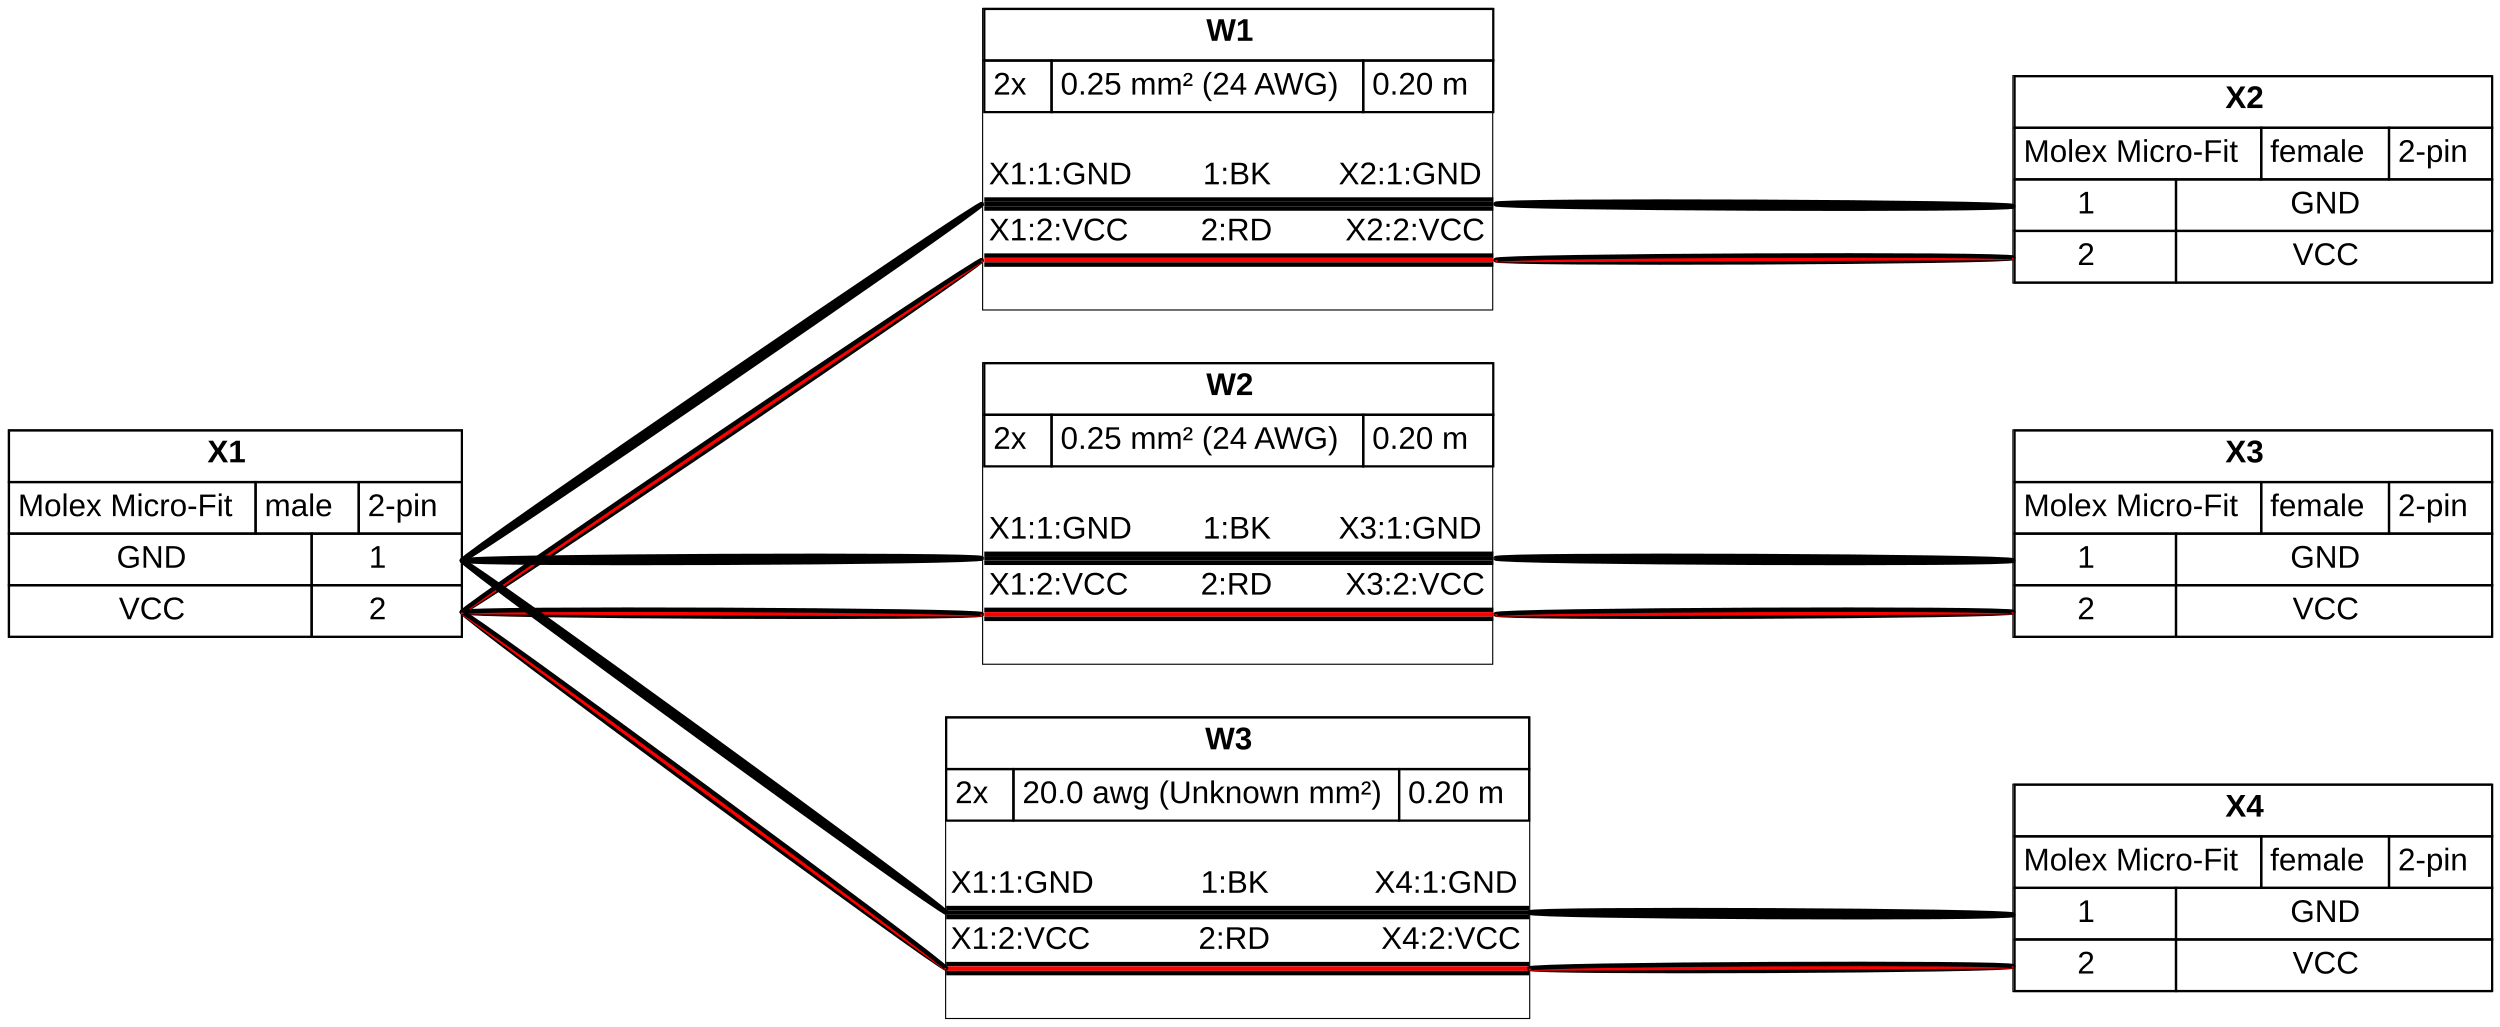
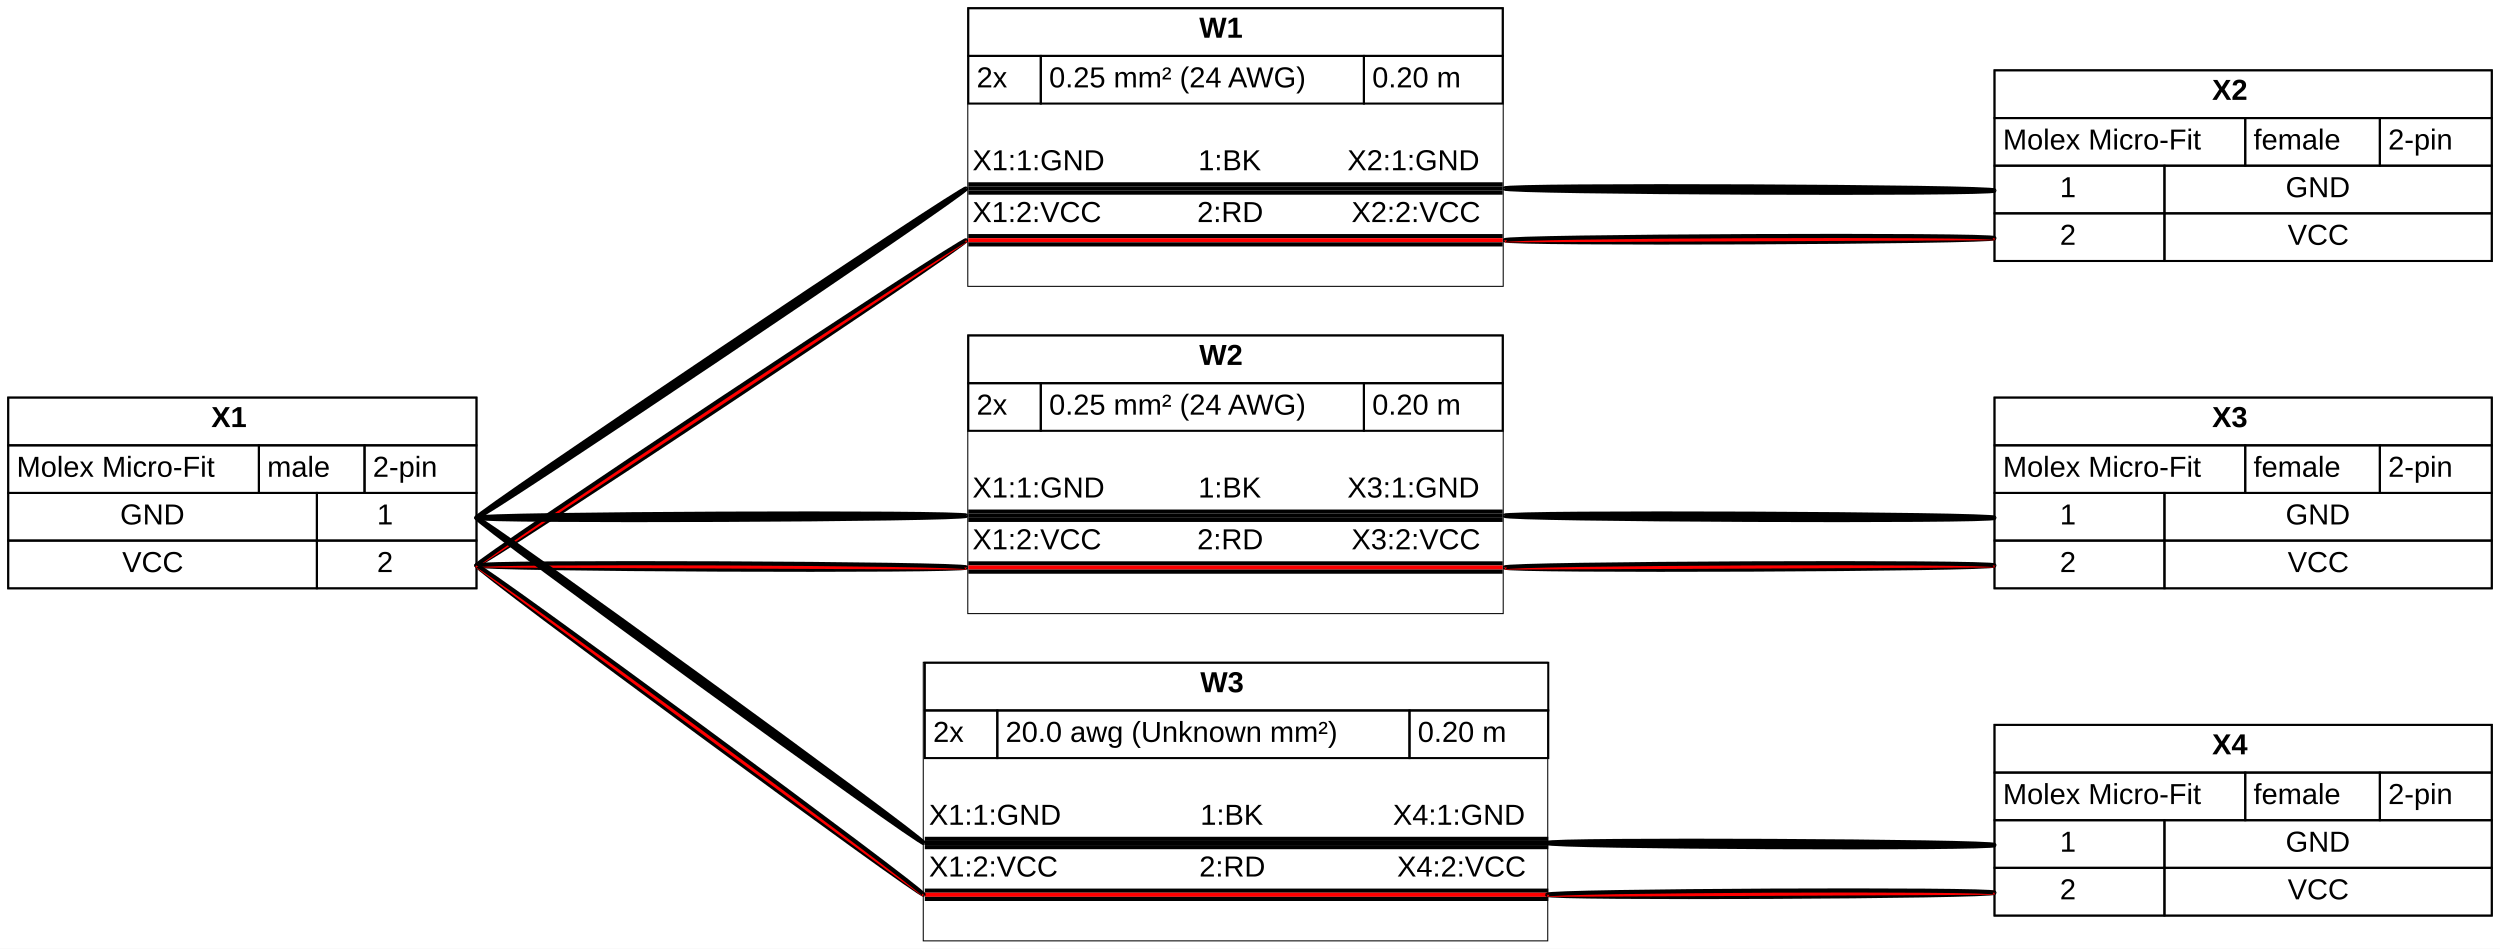
- <svg xmlns="http://www.w3.org/2000/svg" width="1115pt" height="458pt" viewBox="0.00 0.00 1115.00 458.00">
+ <svg xmlns="http://www.w3.org/2000/svg" width="1207pt" height="458pt" viewBox="0.00 0.00 1207.00 458.00">
  <g id="graph0" class="graph" transform="scale(1 1) rotate(0) translate(4 454)">
-     <polygon fill="#ffffff" stroke="transparent" points="-4,4 -4,-454 1111,-454 1111,4 -4,4" />
+     <polygon fill="#ffffff" stroke="transparent" points="-4,4 -4,-454 1203,-454 1203,4 -4,4" />
    <g id="node1" class="node">
-       <polygon fill="#ffffff" stroke="black" points="202,-262 0,-262 0,-170 202,-170 202,-262" />
-       <polygon fill="#ffffff" stroke="transparent" points="0,-170 0,-262 202,-262 202,-170 0,-170" />
-       <polygon fill="#ffffff" stroke="transparent" points="0,-239 0,-262 202,-262 202,-239 0,-239" />
-       <polygon fill="none" stroke="black" points="0,-239 0,-262 202,-262 202,-239 0,-239" />
-       <text text-anchor="start" x="84.5" y="-247.8" font-family="arial" font-size="14.00"> </text>
-       <text text-anchor="start" x="88.5" y="-247.8" font-family="arial" font-weight="bold" font-size="14.00"> X1 </text>
-       <text text-anchor="start" x="113.5" y="-247.8" font-family="arial" font-size="14.00"> </text>
-       <polygon fill="none" stroke="black" points="0,-216 0,-239 110,-239 110,-216 0,-216" />
+       <polygon fill="#ffffff" stroke="black" points="226,-262 0,-262 0,-170 226,-170 226,-262" />
+       <polygon fill="#ffffff" stroke="transparent" points="0,-170 0,-262 226,-262 226,-170 0,-170" />
+       <polygon fill="#ffffff" stroke="transparent" points="0,-239 0,-262 226,-262 226,-239 0,-239" />
+       <polygon fill="none" stroke="black" points="0,-239 0,-262 226,-262 226,-239 0,-239" />
+       <text text-anchor="start" x="93" y="-247.8" font-family="arial" font-size="14.00"> </text>
+       <text text-anchor="start" x="98" y="-247.8" font-family="arial" font-weight="bold" font-size="14.00"> X1 </text>
+       <text text-anchor="start" x="128" y="-247.8" font-family="arial" font-size="14.00"> </text>
+       <polygon fill="none" stroke="black" points="0,-216 0,-239 121,-239 121,-216 0,-216" />
      <text text-anchor="start" x="4" y="-223.8" font-family="arial" font-size="14.00"> Molex Micro-Fit </text>
-       <polygon fill="none" stroke="black" points="110,-216 110,-239 156,-239 156,-216 110,-216" />
-       <text text-anchor="start" x="114" y="-223.8" font-family="arial" font-size="14.00"> male </text>
-       <polygon fill="none" stroke="black" points="156,-216 156,-239 202,-239 202,-216 156,-216" />
-       <text text-anchor="start" x="160" y="-223.8" font-family="arial" font-size="14.00"> 2-pin </text>
-       <polygon fill="none" stroke="black" points="0,-193 0,-216 135,-216 135,-193 0,-193" />
-       <text text-anchor="start" x="48" y="-200.8" font-family="arial" font-size="14.00"> GND </text>
-       <polygon fill="none" stroke="black" points="135,-193 135,-216 202,-216 202,-193 135,-193" />
-       <text text-anchor="start" x="160.5" y="-200.8" font-family="arial" font-size="14.00"> 1 </text>
-       <polygon fill="none" stroke="black" points="0,-170 0,-193 135,-193 135,-170 0,-170" />
-       <text text-anchor="start" x="49" y="-177.8" font-family="arial" font-size="14.00"> VCC </text>
-       <polygon fill="none" stroke="black" points="135,-170 135,-193 202,-193 202,-170 135,-170" />
-       <text text-anchor="start" x="160.5" y="-177.8" font-family="arial" font-size="14.00"> 2 </text>
+       <polygon fill="none" stroke="black" points="121,-216 121,-239 172,-239 172,-216 121,-216" />
+       <text text-anchor="start" x="125" y="-223.8" font-family="arial" font-size="14.00"> male </text>
+       <polygon fill="none" stroke="black" points="172,-216 172,-239 226,-239 226,-216 172,-216" />
+       <text text-anchor="start" x="176" y="-223.8" font-family="arial" font-size="14.00"> 2-pin </text>
+       <polygon fill="none" stroke="black" points="0,-193 0,-216 149,-216 149,-193 0,-193" />
+       <text text-anchor="start" x="54" y="-200.8" font-family="arial" font-size="14.00"> GND </text>
+       <polygon fill="none" stroke="black" points="149,-193 149,-216 226,-216 226,-193 149,-193" />
+       <text text-anchor="start" x="178" y="-200.8" font-family="arial" font-size="14.00"> 1 </text>
+       <polygon fill="none" stroke="black" points="0,-170 0,-193 149,-193 149,-170 0,-170" />
+       <text text-anchor="start" x="55" y="-177.8" font-family="arial" font-size="14.00"> VCC </text>
+       <polygon fill="none" stroke="black" points="149,-170 149,-193 226,-193 226,-170 149,-170" />
+       <text text-anchor="start" x="178" y="-177.8" font-family="arial" font-size="14.00"> 2 </text>
    </g>
    <g id="node5" class="node">
-       <polygon fill="#ffffff" stroke="black" points="661.5,-450 434.5,-450 434.5,-316 661.5,-316 661.5,-450" />
-       <polygon fill="#ffffff" stroke="transparent" points="434.5,-316 434.5,-450 661.5,-450 661.5,-316 434.5,-316" />
-       <polygon fill="#ffffff" stroke="transparent" points="435,-427 435,-450 662,-450 662,-427 435,-427" />
-       <polygon fill="none" stroke="black" points="435,-427 435,-450 662,-450 662,-427 435,-427" />
-       <text text-anchor="start" x="530" y="-435.8" font-family="arial" font-size="14.00"> </text>
-       <text text-anchor="start" x="534" y="-435.8" font-family="arial" font-weight="bold" font-size="14.00"> W1 </text>
-       <text text-anchor="start" x="563" y="-435.8" font-family="arial" font-size="14.00"> </text>
-       <polygon fill="none" stroke="black" points="435,-404 435,-427 465,-427 465,-404 435,-404" />
-       <text text-anchor="start" x="439" y="-411.8" font-family="arial" font-size="14.00"> 2x </text>
-       <polygon fill="none" stroke="black" points="465,-404 465,-427 604,-427 604,-404 465,-404" />
-       <text text-anchor="start" x="469" y="-411.8" font-family="arial" font-size="14.00"> 0.25 mm² (24 AWG) </text>
-       <polygon fill="none" stroke="black" points="604,-404 604,-427 662,-427 662,-404 604,-404" />
-       <text text-anchor="start" x="608" y="-411.8" font-family="arial" font-size="14.00"> 0.20 m </text>
-       <text text-anchor="start" x="472.5" y="-390.8" font-family="arial" font-size="14.00"> </text>
-       <text text-anchor="start" x="437" y="-371.8" font-family="arial" font-size="14.00"> X1:1:GND </text>
-       <text text-anchor="start" x="518.5" y="-371.8" font-family="arial" font-size="14.00"> </text>
-       <text text-anchor="start" x="532.5" y="-371.8" font-family="arial" font-size="14.00"> 1:BK </text>
-       <text text-anchor="start" x="579" y="-371.8" font-family="arial" font-size="14.00"> </text>
-       <text text-anchor="start" x="593" y="-371.8" font-family="arial" font-size="14.00"> X2:1:GND</text>
-       <polygon fill="#000000" stroke="transparent" points="435,-364 435,-366 662,-366 662,-364 435,-364" />
-       <polygon fill="#000000" stroke="transparent" points="435,-362 435,-364 662,-364 662,-362 435,-362" />
-       <polygon fill="#000000" stroke="transparent" points="435,-360 435,-362 662,-362 662,-360 435,-360" />
-       <text text-anchor="start" x="437" y="-346.8" font-family="arial" font-size="14.00"> X1:2:VCC </text>
-       <text text-anchor="start" x="518.5" y="-346.8" font-family="arial" font-size="14.00"> </text>
-       <text text-anchor="start" x="531.5" y="-346.8" font-family="arial" font-size="14.00"> 2:RD </text>
-       <text text-anchor="start" x="579" y="-346.8" font-family="arial" font-size="14.00"> </text>
-       <text text-anchor="start" x="596" y="-346.8" font-family="arial" font-size="14.00"> X2:2:VCC</text>
-       <polygon fill="#000000" stroke="transparent" points="435,-339 435,-341 662,-341 662,-339 435,-339" />
-       <polygon fill="#ff0000" stroke="transparent" points="435,-337 435,-339 662,-339 662,-337 435,-337" />
-       <polygon fill="#000000" stroke="transparent" points="435,-335 435,-337 662,-337 662,-335 435,-335" />
-       <text text-anchor="start" x="472.5" y="-321.8" font-family="arial" font-size="14.00"> </text>
+       <polygon fill="#ffffff" stroke="black" points="721.5,-450 463.5,-450 463.5,-316 721.5,-316 721.5,-450" />
+       <polygon fill="#ffffff" stroke="transparent" points="463.5,-316 463.5,-450 721.5,-450 721.5,-316 463.5,-316" />
+       <polygon fill="#ffffff" stroke="transparent" points="463.5,-427 463.5,-450 721.5,-450 721.5,-427 463.5,-427" />
+       <polygon fill="none" stroke="black" points="463.5,-427 463.5,-450 721.5,-450 721.5,-427 463.5,-427" />
+       <text text-anchor="start" x="570" y="-435.8" font-family="arial" font-size="14.00"> </text>
+       <text text-anchor="start" x="575" y="-435.8" font-family="arial" font-weight="bold" font-size="14.00"> W1 </text>
+       <text text-anchor="start" x="610" y="-435.8" font-family="arial" font-size="14.00"> </text>
+       <polygon fill="none" stroke="black" points="463.5,-404 463.5,-427 498.5,-427 498.5,-404 463.5,-404" />
+       <text text-anchor="start" x="467.5" y="-411.8" font-family="arial" font-size="14.00"> 2x </text>
+       <polygon fill="none" stroke="black" points="498.5,-404 498.5,-427 654.5,-427 654.5,-404 498.5,-404" />
+       <text text-anchor="start" x="502.5" y="-411.8" font-family="arial" font-size="14.00"> 0.25 mm² (24 AWG) </text>
+       <polygon fill="none" stroke="black" points="654.5,-404 654.5,-427 721.5,-427 721.5,-404 654.5,-404" />
+       <text text-anchor="start" x="658.5" y="-411.8" font-family="arial" font-size="14.00"> 0.20 m </text>
+       <text text-anchor="start" x="505.5" y="-390.8" font-family="arial" font-size="14.00"> </text>
+       <text text-anchor="start" x="465.5" y="-371.8" font-family="arial" font-size="14.00"> X1:1:GND </text>
+       <text text-anchor="start" x="558" y="-371.8" font-family="arial" font-size="14.00"> </text>
+       <text text-anchor="start" x="574.5" y="-371.8" font-family="arial" font-size="14.00"> 1:BK </text>
+       <text text-anchor="start" x="628" y="-371.8" font-family="arial" font-size="14.00"> </text>
+       <text text-anchor="start" x="646.5" y="-371.8" font-family="arial" font-size="14.00"> X2:1:GND</text>
+       <polygon fill="#000000" stroke="transparent" points="463.5,-364 463.5,-366 721.5,-366 721.5,-364 463.5,-364" />
+       <polygon fill="#000000" stroke="transparent" points="463.5,-362 463.5,-364 721.5,-364 721.5,-362 463.5,-362" />
+       <polygon fill="#000000" stroke="transparent" points="463.5,-360 463.5,-362 721.5,-362 721.5,-360 463.5,-360" />
+       <text text-anchor="start" x="465.5" y="-346.8" font-family="arial" font-size="14.00"> X1:2:VCC </text>
+       <text text-anchor="start" x="558" y="-346.8" font-family="arial" font-size="14.00"> </text>
+       <text text-anchor="start" x="574" y="-346.8" font-family="arial" font-size="14.00"> 2:RD </text>
+       <text text-anchor="start" x="628" y="-346.8" font-family="arial" font-size="14.00"> </text>
+       <text text-anchor="start" x="648.5" y="-346.8" font-family="arial" font-size="14.00"> X2:2:VCC</text>
+       <polygon fill="#000000" stroke="transparent" points="463.5,-339 463.5,-341 721.5,-341 721.5,-339 463.5,-339" />
+       <polygon fill="#ff0000" stroke="transparent" points="463.5,-337 463.5,-339 721.5,-339 721.5,-337 463.5,-337" />
+       <polygon fill="#000000" stroke="transparent" points="463.5,-335 463.5,-337 721.5,-337 721.5,-335 463.5,-335" />
+       <text text-anchor="start" x="505.5" y="-321.8" font-family="arial" font-size="14.00"> </text>
    </g>
    <g id="edge1" class="edge">
-       <path fill="none" stroke="#000000" stroke-width="2" d="M202,-204C203.13,-202.35 435.13,-361.35 434,-363" />
-       <path fill="none" stroke="#000000" stroke-width="2" d="M202,-204C202,-204 434,-363 434,-363" />
-       <path fill="none" stroke="#000000" stroke-width="2" d="M202,-204C200.87,-205.65 432.87,-364.65 434,-363" />
+       <path fill="none" stroke="#000000" stroke-width="2" d="M226,-204C227.12,-202.34 463.62,-361.34 462.5,-363" />
+       <path fill="none" stroke="#000000" stroke-width="2" d="M226,-204C226,-204 462.5,-363 462.5,-363" />
+       <path fill="none" stroke="#000000" stroke-width="2" d="M226,-204C224.88,-205.66 461.38,-364.66 462.5,-363" />
    </g>
    <g id="edge3" class="edge">
-       <path fill="none" stroke="#000000" stroke-width="2" d="M202,-181C203.12,-179.34 435.12,-336.34 434,-338" />
-       <path fill="none" stroke="#ff0000" stroke-width="2" d="M202,-181C202,-181 434,-338 434,-338" />
-       <path fill="none" stroke="#000000" stroke-width="2" d="M202,-181C200.88,-182.66 432.88,-339.66 434,-338" />
+       <path fill="none" stroke="#000000" stroke-width="2" d="M226,-181C227.11,-179.33 463.61,-336.33 462.5,-338" />
+       <path fill="none" stroke="#ff0000" stroke-width="2" d="M226,-181C226,-181 462.5,-338 462.5,-338" />
+       <path fill="none" stroke="#000000" stroke-width="2" d="M226,-181C224.89,-182.67 461.39,-339.67 462.5,-338" />
    </g>
    <g id="node6" class="node">
-       <polygon fill="#ffffff" stroke="black" points="661.5,-292 434.5,-292 434.5,-158 661.5,-158 661.5,-292" />
-       <polygon fill="#ffffff" stroke="transparent" points="434.5,-158 434.5,-292 661.5,-292 661.5,-158 434.5,-158" />
-       <polygon fill="#ffffff" stroke="transparent" points="435,-269 435,-292 662,-292 662,-269 435,-269" />
-       <polygon fill="none" stroke="black" points="435,-269 435,-292 662,-292 662,-269 435,-269" />
-       <text text-anchor="start" x="530" y="-277.8" font-family="arial" font-size="14.00"> </text>
-       <text text-anchor="start" x="534" y="-277.8" font-family="arial" font-weight="bold" font-size="14.00"> W2 </text>
-       <text text-anchor="start" x="563" y="-277.8" font-family="arial" font-size="14.00"> </text>
-       <polygon fill="none" stroke="black" points="435,-246 435,-269 465,-269 465,-246 435,-246" />
-       <text text-anchor="start" x="439" y="-253.8" font-family="arial" font-size="14.00"> 2x </text>
-       <polygon fill="none" stroke="black" points="465,-246 465,-269 604,-269 604,-246 465,-246" />
-       <text text-anchor="start" x="469" y="-253.8" font-family="arial" font-size="14.00"> 0.25 mm² (24 AWG) </text>
-       <polygon fill="none" stroke="black" points="604,-246 604,-269 662,-269 662,-246 604,-246" />
-       <text text-anchor="start" x="608" y="-253.8" font-family="arial" font-size="14.00"> 0.20 m </text>
-       <text text-anchor="start" x="472.5" y="-232.8" font-family="arial" font-size="14.00"> </text>
-       <text text-anchor="start" x="437" y="-213.8" font-family="arial" font-size="14.00"> X1:1:GND </text>
-       <text text-anchor="start" x="518.5" y="-213.8" font-family="arial" font-size="14.00"> </text>
-       <text text-anchor="start" x="532.5" y="-213.8" font-family="arial" font-size="14.00"> 1:BK </text>
-       <text text-anchor="start" x="579" y="-213.8" font-family="arial" font-size="14.00"> </text>
-       <text text-anchor="start" x="593" y="-213.8" font-family="arial" font-size="14.00"> X3:1:GND</text>
-       <polygon fill="#000000" stroke="transparent" points="435,-206 435,-208 662,-208 662,-206 435,-206" />
-       <polygon fill="#000000" stroke="transparent" points="435,-204 435,-206 662,-206 662,-204 435,-204" />
-       <polygon fill="#000000" stroke="transparent" points="435,-202 435,-204 662,-204 662,-202 435,-202" />
-       <text text-anchor="start" x="437" y="-188.8" font-family="arial" font-size="14.00"> X1:2:VCC </text>
-       <text text-anchor="start" x="518.5" y="-188.8" font-family="arial" font-size="14.00"> </text>
-       <text text-anchor="start" x="531.5" y="-188.8" font-family="arial" font-size="14.00"> 2:RD </text>
-       <text text-anchor="start" x="579" y="-188.8" font-family="arial" font-size="14.00"> </text>
-       <text text-anchor="start" x="596" y="-188.8" font-family="arial" font-size="14.00"> X3:2:VCC</text>
-       <polygon fill="#000000" stroke="transparent" points="435,-181 435,-183 662,-183 662,-181 435,-181" />
-       <polygon fill="#ff0000" stroke="transparent" points="435,-179 435,-181 662,-181 662,-179 435,-179" />
-       <polygon fill="#000000" stroke="transparent" points="435,-177 435,-179 662,-179 662,-177 435,-177" />
-       <text text-anchor="start" x="472.5" y="-163.8" font-family="arial" font-size="14.00"> </text>
+       <polygon fill="#ffffff" stroke="black" points="721.5,-292 463.5,-292 463.5,-158 721.5,-158 721.5,-292" />
+       <polygon fill="#ffffff" stroke="transparent" points="463.5,-158 463.5,-292 721.5,-292 721.5,-158 463.5,-158" />
+       <polygon fill="#ffffff" stroke="transparent" points="463.5,-269 463.5,-292 721.5,-292 721.5,-269 463.5,-269" />
+       <polygon fill="none" stroke="black" points="463.5,-269 463.5,-292 721.5,-292 721.5,-269 463.5,-269" />
+       <text text-anchor="start" x="570" y="-277.8" font-family="arial" font-size="14.00"> </text>
+       <text text-anchor="start" x="575" y="-277.8" font-family="arial" font-weight="bold" font-size="14.00"> W2 </text>
+       <text text-anchor="start" x="610" y="-277.8" font-family="arial" font-size="14.00"> </text>
+       <polygon fill="none" stroke="black" points="463.5,-246 463.5,-269 498.5,-269 498.5,-246 463.5,-246" />
+       <text text-anchor="start" x="467.5" y="-253.8" font-family="arial" font-size="14.00"> 2x </text>
+       <polygon fill="none" stroke="black" points="498.5,-246 498.5,-269 654.5,-269 654.5,-246 498.5,-246" />
+       <text text-anchor="start" x="502.5" y="-253.8" font-family="arial" font-size="14.00"> 0.25 mm² (24 AWG) </text>
+       <polygon fill="none" stroke="black" points="654.5,-246 654.5,-269 721.5,-269 721.5,-246 654.5,-246" />
+       <text text-anchor="start" x="658.5" y="-253.8" font-family="arial" font-size="14.00"> 0.20 m </text>
+       <text text-anchor="start" x="505.5" y="-232.8" font-family="arial" font-size="14.00"> </text>
+       <text text-anchor="start" x="465.5" y="-213.8" font-family="arial" font-size="14.00"> X1:1:GND </text>
+       <text text-anchor="start" x="558" y="-213.8" font-family="arial" font-size="14.00"> </text>
+       <text text-anchor="start" x="574.5" y="-213.8" font-family="arial" font-size="14.00"> 1:BK </text>
+       <text text-anchor="start" x="628" y="-213.8" font-family="arial" font-size="14.00"> </text>
+       <text text-anchor="start" x="646.5" y="-213.8" font-family="arial" font-size="14.00"> X3:1:GND</text>
+       <polygon fill="#000000" stroke="transparent" points="463.5,-206 463.5,-208 721.5,-208 721.5,-206 463.5,-206" />
+       <polygon fill="#000000" stroke="transparent" points="463.5,-204 463.5,-206 721.5,-206 721.5,-204 463.5,-204" />
+       <polygon fill="#000000" stroke="transparent" points="463.5,-202 463.5,-204 721.5,-204 721.5,-202 463.5,-202" />
+       <text text-anchor="start" x="465.5" y="-188.8" font-family="arial" font-size="14.00"> X1:2:VCC </text>
+       <text text-anchor="start" x="558" y="-188.8" font-family="arial" font-size="14.00"> </text>
+       <text text-anchor="start" x="574" y="-188.8" font-family="arial" font-size="14.00"> 2:RD </text>
+       <text text-anchor="start" x="628" y="-188.8" font-family="arial" font-size="14.00"> </text>
+       <text text-anchor="start" x="648.5" y="-188.8" font-family="arial" font-size="14.00"> X3:2:VCC</text>
+       <polygon fill="#000000" stroke="transparent" points="463.5,-181 463.5,-183 721.5,-183 721.5,-181 463.5,-181" />
+       <polygon fill="#ff0000" stroke="transparent" points="463.5,-179 463.5,-181 721.5,-181 721.5,-179 463.5,-179" />
+       <polygon fill="#000000" stroke="transparent" points="463.5,-177 463.5,-179 721.5,-179 721.5,-177 463.5,-177" />
+       <text text-anchor="start" x="505.5" y="-163.8" font-family="arial" font-size="14.00"> </text>
    </g>
    <g id="edge5" class="edge">
-       <path fill="none" stroke="#000000" stroke-width="2" d="M202,-204C202.01,-202 434.01,-203 434,-205" />
-       <path fill="none" stroke="#000000" stroke-width="2" d="M202,-204C202,-204 434,-205 434,-205" />
-       <path fill="none" stroke="#000000" stroke-width="2" d="M202,-204C201.99,-206 433.99,-207 434,-205" />
+       <path fill="none" stroke="#000000" stroke-width="2" d="M226,-204C226.01,-202 462.51,-203 462.5,-205" />
+       <path fill="none" stroke="#000000" stroke-width="2" d="M226,-204C226,-204 462.5,-205 462.5,-205" />
+       <path fill="none" stroke="#000000" stroke-width="2" d="M226,-204C225.99,-206 462.49,-207 462.5,-205" />
    </g>
    <g id="edge7" class="edge">
-       <path fill="none" stroke="#000000" stroke-width="2" d="M202,-181C201.99,-179 433.99,-178 434,-180" />
-       <path fill="none" stroke="#ff0000" stroke-width="2" d="M202,-181C202,-181 434,-180 434,-180" />
-       <path fill="none" stroke="#000000" stroke-width="2" d="M202,-181C202.01,-183 434.01,-182 434,-180" />
+       <path fill="none" stroke="#000000" stroke-width="2" d="M226,-181C225.99,-179 462.49,-178 462.5,-180" />
+       <path fill="none" stroke="#ff0000" stroke-width="2" d="M226,-181C226,-181 462.5,-180 462.5,-180" />
+       <path fill="none" stroke="#000000" stroke-width="2" d="M226,-181C226.01,-183 462.51,-182 462.5,-180" />
    </g>
    <g id="node7" class="node">
-       <polygon fill="#ffffff" stroke="black" points="678,-134 418,-134 418,0 678,0 678,-134" />
-       <polygon fill="#ffffff" stroke="transparent" points="418,0 418,-134 678,-134 678,0 418,0" />
-       <polygon fill="#ffffff" stroke="transparent" points="418,-111 418,-134 678,-134 678,-111 418,-111" />
-       <polygon fill="none" stroke="black" points="418,-111 418,-134 678,-134 678,-111 418,-111" />
-       <text text-anchor="start" x="529.5" y="-119.8" font-family="arial" font-size="14.00"> </text>
-       <text text-anchor="start" x="533.5" y="-119.8" font-family="arial" font-weight="bold" font-size="14.00"> W3 </text>
-       <text text-anchor="start" x="562.5" y="-119.8" font-family="arial" font-size="14.00"> </text>
-       <polygon fill="none" stroke="black" points="418,-88 418,-111 448,-111 448,-88 418,-88" />
-       <text text-anchor="start" x="422" y="-95.8" font-family="arial" font-size="14.00"> 2x </text>
-       <polygon fill="none" stroke="black" points="448,-88 448,-111 620,-111 620,-88 448,-88" />
-       <text text-anchor="start" x="452" y="-95.8" font-family="arial" font-size="14.00"> 20.0 awg (Unknown mm²) </text>
-       <polygon fill="none" stroke="black" points="620,-88 620,-111 678,-111 678,-88 620,-88" />
-       <text text-anchor="start" x="624" y="-95.8" font-family="arial" font-size="14.00"> 0.20 m </text>
-       <text text-anchor="start" x="459" y="-74.8" font-family="arial" font-size="14.00"> </text>
-       <text text-anchor="start" x="420" y="-55.8" font-family="arial" font-size="14.00"> X1:1:GND </text>
-       <text text-anchor="start" x="511.5" y="-55.8" font-family="arial" font-size="14.00"> </text>
-       <text text-anchor="start" x="531.5" y="-55.8" font-family="arial" font-size="14.00"> 1:BK </text>
-       <text text-anchor="start" x="584.5" y="-55.8" font-family="arial" font-size="14.00"> </text>
-       <text text-anchor="start" x="609" y="-55.8" font-family="arial" font-size="14.00"> X4:1:GND</text>
-       <polygon fill="#000000" stroke="transparent" points="418,-48 418,-50 678,-50 678,-48 418,-48" />
-       <polygon fill="#000000" stroke="transparent" points="418,-46 418,-48 678,-48 678,-46 418,-46" />
-       <polygon fill="#000000" stroke="transparent" points="418,-44 418,-46 678,-46 678,-44 418,-44" />
-       <text text-anchor="start" x="420" y="-30.8" font-family="arial" font-size="14.00"> X1:2:VCC </text>
-       <text text-anchor="start" x="511.5" y="-30.8" font-family="arial" font-size="14.00"> </text>
-       <text text-anchor="start" x="530.5" y="-30.8" font-family="arial" font-size="14.00"> 2:RD </text>
-       <text text-anchor="start" x="584.5" y="-30.8" font-family="arial" font-size="14.00"> </text>
-       <text text-anchor="start" x="612" y="-30.8" font-family="arial" font-size="14.00"> X4:2:VCC</text>
-       <polygon fill="#000000" stroke="transparent" points="418,-23 418,-25 678,-25 678,-23 418,-23" />
-       <polygon fill="#ff0000" stroke="transparent" points="418,-21 418,-23 678,-23 678,-21 418,-21" />
-       <polygon fill="#000000" stroke="transparent" points="418,-19 418,-21 678,-21 678,-19 418,-19" />
-       <text text-anchor="start" x="459" y="-5.8" font-family="arial" font-size="14.00"> </text>
+       <polygon fill="#ffffff" stroke="black" points="743,-134 442,-134 442,0 743,0 743,-134" />
+       <polygon fill="#ffffff" stroke="transparent" points="442,0 442,-134 743,-134 743,0 442,0" />
+       <polygon fill="#ffffff" stroke="transparent" points="442.5,-111 442.5,-134 743.5,-134 743.5,-111 442.5,-111" />
+       <polygon fill="none" stroke="black" points="442.5,-111 442.5,-134 743.5,-134 743.5,-111 442.5,-111" />
+       <text text-anchor="start" x="570.5" y="-119.8" font-family="arial" font-size="14.00"> </text>
+       <text text-anchor="start" x="575.5" y="-119.8" font-family="arial" font-weight="bold" font-size="14.00"> W3 </text>
+       <text text-anchor="start" x="610.5" y="-119.8" font-family="arial" font-size="14.00"> </text>
+       <polygon fill="none" stroke="black" points="442.5,-88 442.5,-111 477.5,-111 477.5,-88 442.5,-88" />
+       <text text-anchor="start" x="446.5" y="-95.8" font-family="arial" font-size="14.00"> 2x </text>
+       <polygon fill="none" stroke="black" points="477.5,-88 477.5,-111 676.5,-111 676.5,-88 477.5,-88" />
+       <text text-anchor="start" x="481.5" y="-95.8" font-family="arial" font-size="14.00"> 20.0 awg (Unknown mm²) </text>
+       <polygon fill="none" stroke="black" points="676.5,-88 676.5,-111 743.5,-111 743.5,-88 676.5,-88" />
+       <text text-anchor="start" x="680.5" y="-95.8" font-family="arial" font-size="14.00"> 0.20 m </text>
+       <text text-anchor="start" x="489" y="-74.8" font-family="arial" font-size="14.00"> </text>
+       <text text-anchor="start" x="444.5" y="-55.8" font-family="arial" font-size="14.00"> X1:1:GND </text>
+       <text text-anchor="start" x="550.5" y="-55.8" font-family="arial" font-size="14.00"> </text>
+       <text text-anchor="start" x="575.5" y="-55.8" font-family="arial" font-size="14.00"> 1:BK </text>
+       <text text-anchor="start" x="637" y="-55.8" font-family="arial" font-size="14.00"> </text>
+       <text text-anchor="start" x="668.5" y="-55.8" font-family="arial" font-size="14.00"> X4:1:GND</text>
+       <polygon fill="#000000" stroke="transparent" points="442.5,-48 442.5,-50 743.5,-50 743.5,-48 442.5,-48" />
+       <polygon fill="#000000" stroke="transparent" points="442.5,-46 442.5,-48 743.5,-48 743.5,-46 442.5,-46" />
+       <polygon fill="#000000" stroke="transparent" points="442.5,-44 442.5,-46 743.5,-46 743.5,-44 442.5,-44" />
+       <text text-anchor="start" x="444.5" y="-30.8" font-family="arial" font-size="14.00"> X1:2:VCC </text>
+       <text text-anchor="start" x="550.5" y="-30.8" font-family="arial" font-size="14.00"> </text>
+       <text text-anchor="start" x="575" y="-30.8" font-family="arial" font-size="14.00"> 2:RD </text>
+       <text text-anchor="start" x="637" y="-30.8" font-family="arial" font-size="14.00"> </text>
+       <text text-anchor="start" x="670.5" y="-30.8" font-family="arial" font-size="14.00"> X4:2:VCC</text>
+       <polygon fill="#000000" stroke="transparent" points="442.5,-23 442.5,-25 743.5,-25 743.5,-23 442.5,-23" />
+       <polygon fill="#ff0000" stroke="transparent" points="442.5,-21 442.5,-23 743.5,-23 743.5,-21 442.5,-21" />
+       <polygon fill="#000000" stroke="transparent" points="442.5,-19 442.5,-21 743.5,-21 743.5,-19 442.5,-19" />
+       <text text-anchor="start" x="489" y="-5.8" font-family="arial" font-size="14.00"> </text>
    </g>
    <g id="edge9" class="edge">
-       <path fill="none" stroke="#000000" stroke-width="2" d="M202,-204C200.82,-202.38 416.82,-45.38 418,-47" />
-       <path fill="none" stroke="#000000" stroke-width="2" d="M202,-204C202,-204 418,-47 418,-47" />
-       <path fill="none" stroke="#000000" stroke-width="2" d="M202,-204C203.18,-205.62 419.18,-48.62 418,-47" />
+       <path fill="none" stroke="#000000" stroke-width="2" d="M226,-204C224.82,-202.38 440.82,-45.38 442,-47" />
+       <path fill="none" stroke="#000000" stroke-width="2" d="M226,-204C226,-204 442,-47 442,-47" />
+       <path fill="none" stroke="#000000" stroke-width="2" d="M226,-204C227.18,-205.62 443.18,-48.62 442,-47" />
    </g>
    <g id="edge11" class="edge">
-       <path fill="none" stroke="#000000" stroke-width="2" d="M202,-181C200.81,-179.39 416.81,-20.39 418,-22" />
-       <path fill="none" stroke="#ff0000" stroke-width="2" d="M202,-181C202,-181 418,-22 418,-22" />
-       <path fill="none" stroke="#000000" stroke-width="2" d="M202,-181C203.19,-182.61 419.19,-23.61 418,-22" />
+       <path fill="none" stroke="#000000" stroke-width="2" d="M226,-181C224.81,-179.39 440.81,-20.39 442,-22" />
+       <path fill="none" stroke="#ff0000" stroke-width="2" d="M226,-181C226,-181 442,-22 442,-22" />
+       <path fill="none" stroke="#000000" stroke-width="2" d="M226,-181C227.19,-182.61 443.19,-23.61 442,-22" />
    </g>
    <g id="node2" class="node">
-       <polygon fill="#ffffff" stroke="black" points="1107,-420 894,-420 894,-328 1107,-328 1107,-420" />
-       <polygon fill="#ffffff" stroke="transparent" points="894,-328 894,-420 1107,-420 1107,-328 894,-328" />
-       <polygon fill="#ffffff" stroke="transparent" points="894.5,-397 894.5,-420 1107.5,-420 1107.5,-397 894.5,-397" />
-       <polygon fill="none" stroke="black" points="894.5,-397 894.5,-420 1107.5,-420 1107.5,-397 894.5,-397" />
-       <text text-anchor="start" x="984.5" y="-405.8" font-family="arial" font-size="14.00"> </text>
-       <text text-anchor="start" x="988.5" y="-405.8" font-family="arial" font-weight="bold" font-size="14.00"> X2 </text>
-       <text text-anchor="start" x="1013.5" y="-405.8" font-family="arial" font-size="14.00"> </text>
-       <polygon fill="none" stroke="black" points="894.5,-374 894.5,-397 1004.5,-397 1004.5,-374 894.5,-374" />
-       <text text-anchor="start" x="898.5" y="-381.8" font-family="arial" font-size="14.00"> Molex Micro-Fit </text>
-       <polygon fill="none" stroke="black" points="1004.5,-374 1004.5,-397 1061.5,-397 1061.5,-374 1004.5,-374" />
-       <text text-anchor="start" x="1008.5" y="-381.8" font-family="arial" font-size="14.00"> female </text>
-       <polygon fill="none" stroke="black" points="1061.5,-374 1061.5,-397 1107.5,-397 1107.5,-374 1061.5,-374" />
-       <text text-anchor="start" x="1065.5" y="-381.8" font-family="arial" font-size="14.00"> 2-pin </text>
-       <polygon fill="none" stroke="black" points="894.5,-351 894.5,-374 966.5,-374 966.5,-351 894.5,-351" />
-       <text text-anchor="start" x="922.5" y="-358.8" font-family="arial" font-size="14.00"> 1 </text>
-       <polygon fill="none" stroke="black" points="966.5,-351 966.5,-374 1107.5,-374 1107.5,-351 966.5,-351" />
-       <text text-anchor="start" x="1017.5" y="-358.8" font-family="arial" font-size="14.00"> GND </text>
-       <polygon fill="none" stroke="black" points="894.5,-328 894.5,-351 966.5,-351 966.5,-328 894.5,-328" />
-       <text text-anchor="start" x="922.5" y="-335.8" font-family="arial" font-size="14.00"> 2 </text>
-       <polygon fill="none" stroke="black" points="966.5,-328 966.5,-351 1107.5,-351 1107.5,-328 966.5,-328" />
-       <text text-anchor="start" x="1018.5" y="-335.8" font-family="arial" font-size="14.00"> VCC </text>
+       <polygon fill="#ffffff" stroke="black" points="1199,-420 959,-420 959,-328 1199,-328 1199,-420" />
+       <polygon fill="#ffffff" stroke="transparent" points="959,-328 959,-420 1199,-420 1199,-328 959,-328" />
+       <polygon fill="#ffffff" stroke="transparent" points="959,-397 959,-420 1199,-420 1199,-397 959,-397" />
+       <polygon fill="none" stroke="black" points="959,-397 959,-420 1199,-420 1199,-397 959,-397" />
+       <text text-anchor="start" x="1059" y="-405.8" font-family="arial" font-size="14.00"> </text>
+       <text text-anchor="start" x="1064" y="-405.8" font-family="arial" font-weight="bold" font-size="14.00"> X2 </text>
+       <text text-anchor="start" x="1094" y="-405.8" font-family="arial" font-size="14.00"> </text>
+       <polygon fill="none" stroke="black" points="959,-374 959,-397 1080,-397 1080,-374 959,-374" />
+       <text text-anchor="start" x="963" y="-381.8" font-family="arial" font-size="14.00"> Molex Micro-Fit </text>
+       <polygon fill="none" stroke="black" points="1080,-374 1080,-397 1145,-397 1145,-374 1080,-374" />
+       <text text-anchor="start" x="1084" y="-381.8" font-family="arial" font-size="14.00"> female </text>
+       <polygon fill="none" stroke="black" points="1145,-374 1145,-397 1199,-397 1199,-374 1145,-374" />
+       <text text-anchor="start" x="1149" y="-381.8" font-family="arial" font-size="14.00"> 2-pin </text>
+       <polygon fill="none" stroke="black" points="959,-351 959,-374 1041,-374 1041,-351 959,-351" />
+       <text text-anchor="start" x="990.5" y="-358.8" font-family="arial" font-size="14.00"> 1 </text>
+       <polygon fill="none" stroke="black" points="1041,-351 1041,-374 1199,-374 1199,-351 1041,-351" />
+       <text text-anchor="start" x="1099.5" y="-358.8" font-family="arial" font-size="14.00"> GND </text>
+       <polygon fill="none" stroke="black" points="959,-328 959,-351 1041,-351 1041,-328 959,-328" />
+       <text text-anchor="start" x="990.5" y="-335.8" font-family="arial" font-size="14.00"> 2 </text>
+       <polygon fill="none" stroke="black" points="1041,-328 1041,-351 1199,-351 1199,-328 1041,-328" />
+       <text text-anchor="start" x="1100.5" y="-335.8" font-family="arial" font-size="14.00"> VCC </text>
    </g>
    <g id="node3" class="node">
-       <polygon fill="#ffffff" stroke="black" points="1107,-262 894,-262 894,-170 1107,-170 1107,-262" />
-       <polygon fill="#ffffff" stroke="transparent" points="894,-170 894,-262 1107,-262 1107,-170 894,-170" />
-       <polygon fill="#ffffff" stroke="transparent" points="894.5,-239 894.5,-262 1107.5,-262 1107.5,-239 894.5,-239" />
-       <polygon fill="none" stroke="black" points="894.5,-239 894.5,-262 1107.5,-262 1107.5,-239 894.5,-239" />
-       <text text-anchor="start" x="984.5" y="-247.8" font-family="arial" font-size="14.00"> </text>
-       <text text-anchor="start" x="988.5" y="-247.8" font-family="arial" font-weight="bold" font-size="14.00"> X3 </text>
-       <text text-anchor="start" x="1013.5" y="-247.8" font-family="arial" font-size="14.00"> </text>
-       <polygon fill="none" stroke="black" points="894.5,-216 894.5,-239 1004.5,-239 1004.5,-216 894.5,-216" />
-       <text text-anchor="start" x="898.5" y="-223.8" font-family="arial" font-size="14.00"> Molex Micro-Fit </text>
-       <polygon fill="none" stroke="black" points="1004.5,-216 1004.5,-239 1061.5,-239 1061.5,-216 1004.5,-216" />
-       <text text-anchor="start" x="1008.5" y="-223.8" font-family="arial" font-size="14.00"> female </text>
-       <polygon fill="none" stroke="black" points="1061.5,-216 1061.5,-239 1107.5,-239 1107.5,-216 1061.5,-216" />
-       <text text-anchor="start" x="1065.5" y="-223.8" font-family="arial" font-size="14.00"> 2-pin </text>
-       <polygon fill="none" stroke="black" points="894.5,-193 894.5,-216 966.5,-216 966.5,-193 894.5,-193" />
-       <text text-anchor="start" x="922.5" y="-200.8" font-family="arial" font-size="14.00"> 1 </text>
-       <polygon fill="none" stroke="black" points="966.5,-193 966.5,-216 1107.5,-216 1107.5,-193 966.5,-193" />
-       <text text-anchor="start" x="1017.5" y="-200.8" font-family="arial" font-size="14.00"> GND </text>
-       <polygon fill="none" stroke="black" points="894.5,-170 894.5,-193 966.5,-193 966.5,-170 894.5,-170" />
-       <text text-anchor="start" x="922.5" y="-177.8" font-family="arial" font-size="14.00"> 2 </text>
-       <polygon fill="none" stroke="black" points="966.5,-170 966.5,-193 1107.5,-193 1107.5,-170 966.5,-170" />
-       <text text-anchor="start" x="1018.5" y="-177.8" font-family="arial" font-size="14.00"> VCC </text>
+       <polygon fill="#ffffff" stroke="black" points="1199,-262 959,-262 959,-170 1199,-170 1199,-262" />
+       <polygon fill="#ffffff" stroke="transparent" points="959,-170 959,-262 1199,-262 1199,-170 959,-170" />
+       <polygon fill="#ffffff" stroke="transparent" points="959,-239 959,-262 1199,-262 1199,-239 959,-239" />
+       <polygon fill="none" stroke="black" points="959,-239 959,-262 1199,-262 1199,-239 959,-239" />
+       <text text-anchor="start" x="1059" y="-247.8" font-family="arial" font-size="14.00"> </text>
+       <text text-anchor="start" x="1064" y="-247.8" font-family="arial" font-weight="bold" font-size="14.00"> X3 </text>
+       <text text-anchor="start" x="1094" y="-247.8" font-family="arial" font-size="14.00"> </text>
+       <polygon fill="none" stroke="black" points="959,-216 959,-239 1080,-239 1080,-216 959,-216" />
+       <text text-anchor="start" x="963" y="-223.8" font-family="arial" font-size="14.00"> Molex Micro-Fit </text>
+       <polygon fill="none" stroke="black" points="1080,-216 1080,-239 1145,-239 1145,-216 1080,-216" />
+       <text text-anchor="start" x="1084" y="-223.8" font-family="arial" font-size="14.00"> female </text>
+       <polygon fill="none" stroke="black" points="1145,-216 1145,-239 1199,-239 1199,-216 1145,-216" />
+       <text text-anchor="start" x="1149" y="-223.8" font-family="arial" font-size="14.00"> 2-pin </text>
+       <polygon fill="none" stroke="black" points="959,-193 959,-216 1041,-216 1041,-193 959,-193" />
+       <text text-anchor="start" x="990.5" y="-200.8" font-family="arial" font-size="14.00"> 1 </text>
+       <polygon fill="none" stroke="black" points="1041,-193 1041,-216 1199,-216 1199,-193 1041,-193" />
+       <text text-anchor="start" x="1099.5" y="-200.8" font-family="arial" font-size="14.00"> GND </text>
+       <polygon fill="none" stroke="black" points="959,-170 959,-193 1041,-193 1041,-170 959,-170" />
+       <text text-anchor="start" x="990.5" y="-177.8" font-family="arial" font-size="14.00"> 2 </text>
+       <polygon fill="none" stroke="black" points="1041,-170 1041,-193 1199,-193 1199,-170 1041,-170" />
+       <text text-anchor="start" x="1100.5" y="-177.8" font-family="arial" font-size="14.00"> VCC </text>
    </g>
    <g id="node4" class="node">
-       <polygon fill="#ffffff" stroke="black" points="1107,-104 894,-104 894,-12 1107,-12 1107,-104" />
-       <polygon fill="#ffffff" stroke="transparent" points="894,-12 894,-104 1107,-104 1107,-12 894,-12" />
-       <polygon fill="#ffffff" stroke="transparent" points="894.5,-81 894.5,-104 1107.5,-104 1107.5,-81 894.5,-81" />
-       <polygon fill="none" stroke="black" points="894.5,-81 894.5,-104 1107.5,-104 1107.5,-81 894.5,-81" />
-       <text text-anchor="start" x="984.5" y="-89.8" font-family="arial" font-size="14.00"> </text>
-       <text text-anchor="start" x="988.5" y="-89.8" font-family="arial" font-weight="bold" font-size="14.00"> X4 </text>
-       <text text-anchor="start" x="1013.5" y="-89.8" font-family="arial" font-size="14.00"> </text>
-       <polygon fill="none" stroke="black" points="894.5,-58 894.5,-81 1004.5,-81 1004.5,-58 894.5,-58" />
-       <text text-anchor="start" x="898.5" y="-65.8" font-family="arial" font-size="14.00"> Molex Micro-Fit </text>
-       <polygon fill="none" stroke="black" points="1004.5,-58 1004.5,-81 1061.5,-81 1061.5,-58 1004.5,-58" />
-       <text text-anchor="start" x="1008.5" y="-65.8" font-family="arial" font-size="14.00"> female </text>
-       <polygon fill="none" stroke="black" points="1061.5,-58 1061.5,-81 1107.5,-81 1107.5,-58 1061.5,-58" />
-       <text text-anchor="start" x="1065.5" y="-65.8" font-family="arial" font-size="14.00"> 2-pin </text>
-       <polygon fill="none" stroke="black" points="894.5,-35 894.5,-58 966.5,-58 966.5,-35 894.5,-35" />
-       <text text-anchor="start" x="922.5" y="-42.8" font-family="arial" font-size="14.00"> 1 </text>
-       <polygon fill="none" stroke="black" points="966.5,-35 966.5,-58 1107.5,-58 1107.5,-35 966.5,-35" />
-       <text text-anchor="start" x="1017.5" y="-42.8" font-family="arial" font-size="14.00"> GND </text>
-       <polygon fill="none" stroke="black" points="894.5,-12 894.5,-35 966.5,-35 966.5,-12 894.5,-12" />
-       <text text-anchor="start" x="922.5" y="-19.8" font-family="arial" font-size="14.00"> 2 </text>
-       <polygon fill="none" stroke="black" points="966.5,-12 966.5,-35 1107.5,-35 1107.5,-12 966.5,-12" />
-       <text text-anchor="start" x="1018.5" y="-19.8" font-family="arial" font-size="14.00"> VCC </text>
+       <polygon fill="#ffffff" stroke="black" points="1199,-104 959,-104 959,-12 1199,-12 1199,-104" />
+       <polygon fill="#ffffff" stroke="transparent" points="959,-12 959,-104 1199,-104 1199,-12 959,-12" />
+       <polygon fill="#ffffff" stroke="transparent" points="959,-81 959,-104 1199,-104 1199,-81 959,-81" />
+       <polygon fill="none" stroke="black" points="959,-81 959,-104 1199,-104 1199,-81 959,-81" />
+       <text text-anchor="start" x="1059" y="-89.8" font-family="arial" font-size="14.00"> </text>
+       <text text-anchor="start" x="1064" y="-89.8" font-family="arial" font-weight="bold" font-size="14.00"> X4 </text>
+       <text text-anchor="start" x="1094" y="-89.8" font-family="arial" font-size="14.00"> </text>
+       <polygon fill="none" stroke="black" points="959,-58 959,-81 1080,-81 1080,-58 959,-58" />
+       <text text-anchor="start" x="963" y="-65.8" font-family="arial" font-size="14.00"> Molex Micro-Fit </text>
+       <polygon fill="none" stroke="black" points="1080,-58 1080,-81 1145,-81 1145,-58 1080,-58" />
+       <text text-anchor="start" x="1084" y="-65.8" font-family="arial" font-size="14.00"> female </text>
+       <polygon fill="none" stroke="black" points="1145,-58 1145,-81 1199,-81 1199,-58 1145,-58" />
+       <text text-anchor="start" x="1149" y="-65.8" font-family="arial" font-size="14.00"> 2-pin </text>
+       <polygon fill="none" stroke="black" points="959,-35 959,-58 1041,-58 1041,-35 959,-35" />
+       <text text-anchor="start" x="990.5" y="-42.8" font-family="arial" font-size="14.00"> 1 </text>
+       <polygon fill="none" stroke="black" points="1041,-35 1041,-58 1199,-58 1199,-35 1041,-35" />
+       <text text-anchor="start" x="1099.5" y="-42.8" font-family="arial" font-size="14.00"> GND </text>
+       <polygon fill="none" stroke="black" points="959,-12 959,-35 1041,-35 1041,-12 959,-12" />
+       <text text-anchor="start" x="990.5" y="-19.8" font-family="arial" font-size="14.00"> 2 </text>
+       <polygon fill="none" stroke="black" points="1041,-12 1041,-35 1199,-35 1199,-12 1041,-12" />
+       <text text-anchor="start" x="1100.5" y="-19.8" font-family="arial" font-size="14.00"> VCC </text>
    </g>
    <g id="edge2" class="edge">
-       <path fill="none" stroke="#000000" stroke-width="2" d="M663,-363C662.99,-361 893.99,-360 894,-362" />
-       <path fill="none" stroke="#000000" stroke-width="2" d="M663,-363C663,-363 894,-362 894,-362" />
-       <path fill="none" stroke="#000000" stroke-width="2" d="M663,-363C663.01,-365 894.01,-364 894,-362" />
+       <path fill="none" stroke="#000000" stroke-width="2" d="M722.5,-363C722.49,-361 958.99,-360 959,-362" />
+       <path fill="none" stroke="#000000" stroke-width="2" d="M722.5,-363C722.5,-363 959,-362 959,-362" />
+       <path fill="none" stroke="#000000" stroke-width="2" d="M722.5,-363C722.51,-365 959.01,-364 959,-362" />
    </g>
    <g id="edge4" class="edge">
-       <path fill="none" stroke="#000000" stroke-width="2" d="M663,-338C663.01,-336 894.01,-337 894,-339" />
-       <path fill="none" stroke="#ff0000" stroke-width="2" d="M663,-338C663,-338 894,-339 894,-339" />
-       <path fill="none" stroke="#000000" stroke-width="2" d="M663,-338C662.99,-340 893.99,-341 894,-339" />
+       <path fill="none" stroke="#000000" stroke-width="2" d="M722.5,-338C722.51,-336 959.01,-337 959,-339" />
+       <path fill="none" stroke="#ff0000" stroke-width="2" d="M722.5,-338C722.5,-338 959,-339 959,-339" />
+       <path fill="none" stroke="#000000" stroke-width="2" d="M722.5,-338C722.49,-340 958.99,-341 959,-339" />
    </g>
    <g id="edge6" class="edge">
-       <path fill="none" stroke="#000000" stroke-width="2" d="M663,-205C662.99,-203 893.99,-202 894,-204" />
-       <path fill="none" stroke="#000000" stroke-width="2" d="M663,-205C663,-205 894,-204 894,-204" />
-       <path fill="none" stroke="#000000" stroke-width="2" d="M663,-205C663.01,-207 894.01,-206 894,-204" />
+       <path fill="none" stroke="#000000" stroke-width="2" d="M722.5,-205C722.49,-203 958.99,-202 959,-204" />
+       <path fill="none" stroke="#000000" stroke-width="2" d="M722.5,-205C722.5,-205 959,-204 959,-204" />
+       <path fill="none" stroke="#000000" stroke-width="2" d="M722.5,-205C722.51,-207 959.01,-206 959,-204" />
    </g>
    <g id="edge8" class="edge">
-       <path fill="none" stroke="#000000" stroke-width="2" d="M663,-180C663.01,-178 894.01,-179 894,-181" />
-       <path fill="none" stroke="#ff0000" stroke-width="2" d="M663,-180C663,-180 894,-181 894,-181" />
-       <path fill="none" stroke="#000000" stroke-width="2" d="M663,-180C662.99,-182 893.99,-183 894,-181" />
+       <path fill="none" stroke="#000000" stroke-width="2" d="M722.5,-180C722.51,-178 959.01,-179 959,-181" />
+       <path fill="none" stroke="#ff0000" stroke-width="2" d="M722.5,-180C722.5,-180 959,-181 959,-181" />
+       <path fill="none" stroke="#000000" stroke-width="2" d="M722.5,-180C722.49,-182 958.99,-183 959,-181" />
    </g>
    <g id="edge10" class="edge">
-       <path fill="none" stroke="#000000" stroke-width="2" d="M678,-47C677.99,-45 893.99,-44 894,-46" />
-       <path fill="none" stroke="#000000" stroke-width="2" d="M678,-47C678,-47 894,-46 894,-46" />
-       <path fill="none" stroke="#000000" stroke-width="2" d="M678,-47C678.01,-49 894.01,-48 894,-46" />
+       <path fill="none" stroke="#000000" stroke-width="2" d="M743,-47C742.99,-45 958.99,-44 959,-46" />
+       <path fill="none" stroke="#000000" stroke-width="2" d="M743,-47C743,-47 959,-46 959,-46" />
+       <path fill="none" stroke="#000000" stroke-width="2" d="M743,-47C743.01,-49 959.01,-48 959,-46" />
    </g>
    <g id="edge12" class="edge">
-       <path fill="none" stroke="#000000" stroke-width="2" d="M678,-22C678.01,-20 894.01,-21 894,-23" />
-       <path fill="none" stroke="#ff0000" stroke-width="2" d="M678,-22C678,-22 894,-23 894,-23" />
-       <path fill="none" stroke="#000000" stroke-width="2" d="M678,-22C677.99,-24 893.99,-25 894,-23" />
+       <path fill="none" stroke="#000000" stroke-width="2" d="M743,-22C743.01,-20 959.01,-21 959,-23" />
+       <path fill="none" stroke="#ff0000" stroke-width="2" d="M743,-22C743,-22 959,-23 959,-23" />
+       <path fill="none" stroke="#000000" stroke-width="2" d="M743,-22C742.99,-24 958.99,-25 959,-23" />
    </g>
  </g>
</svg>
